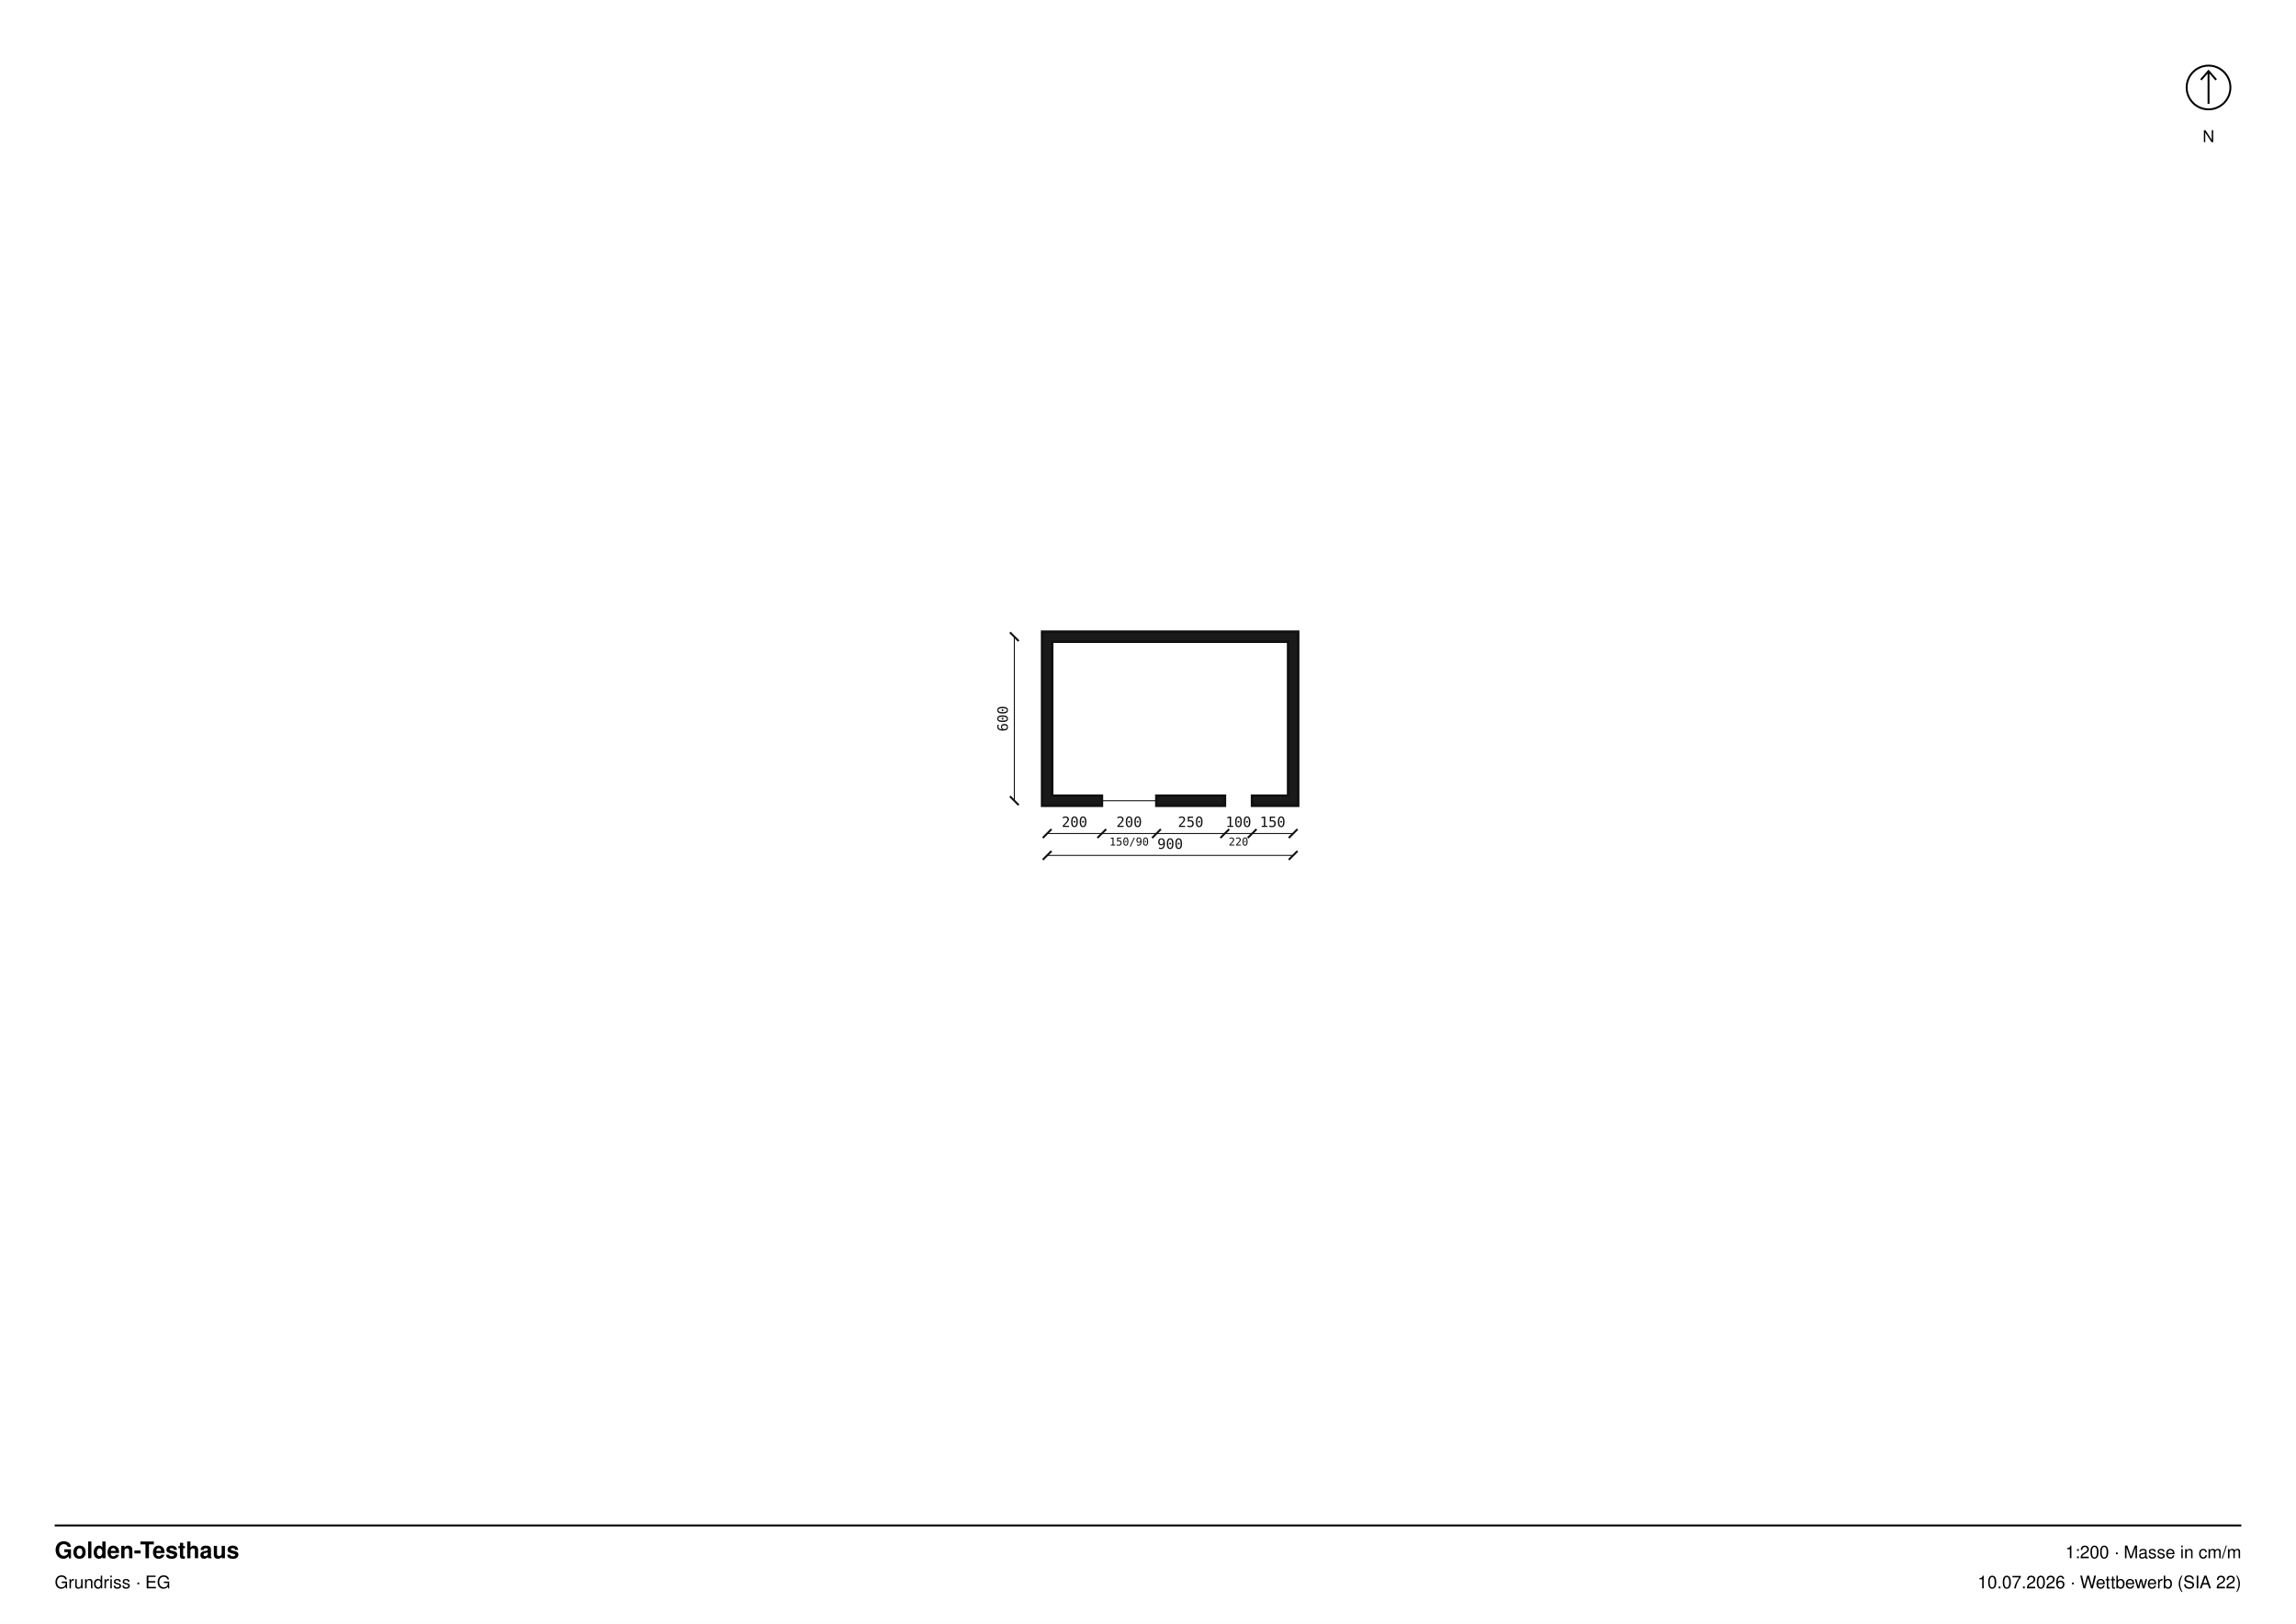
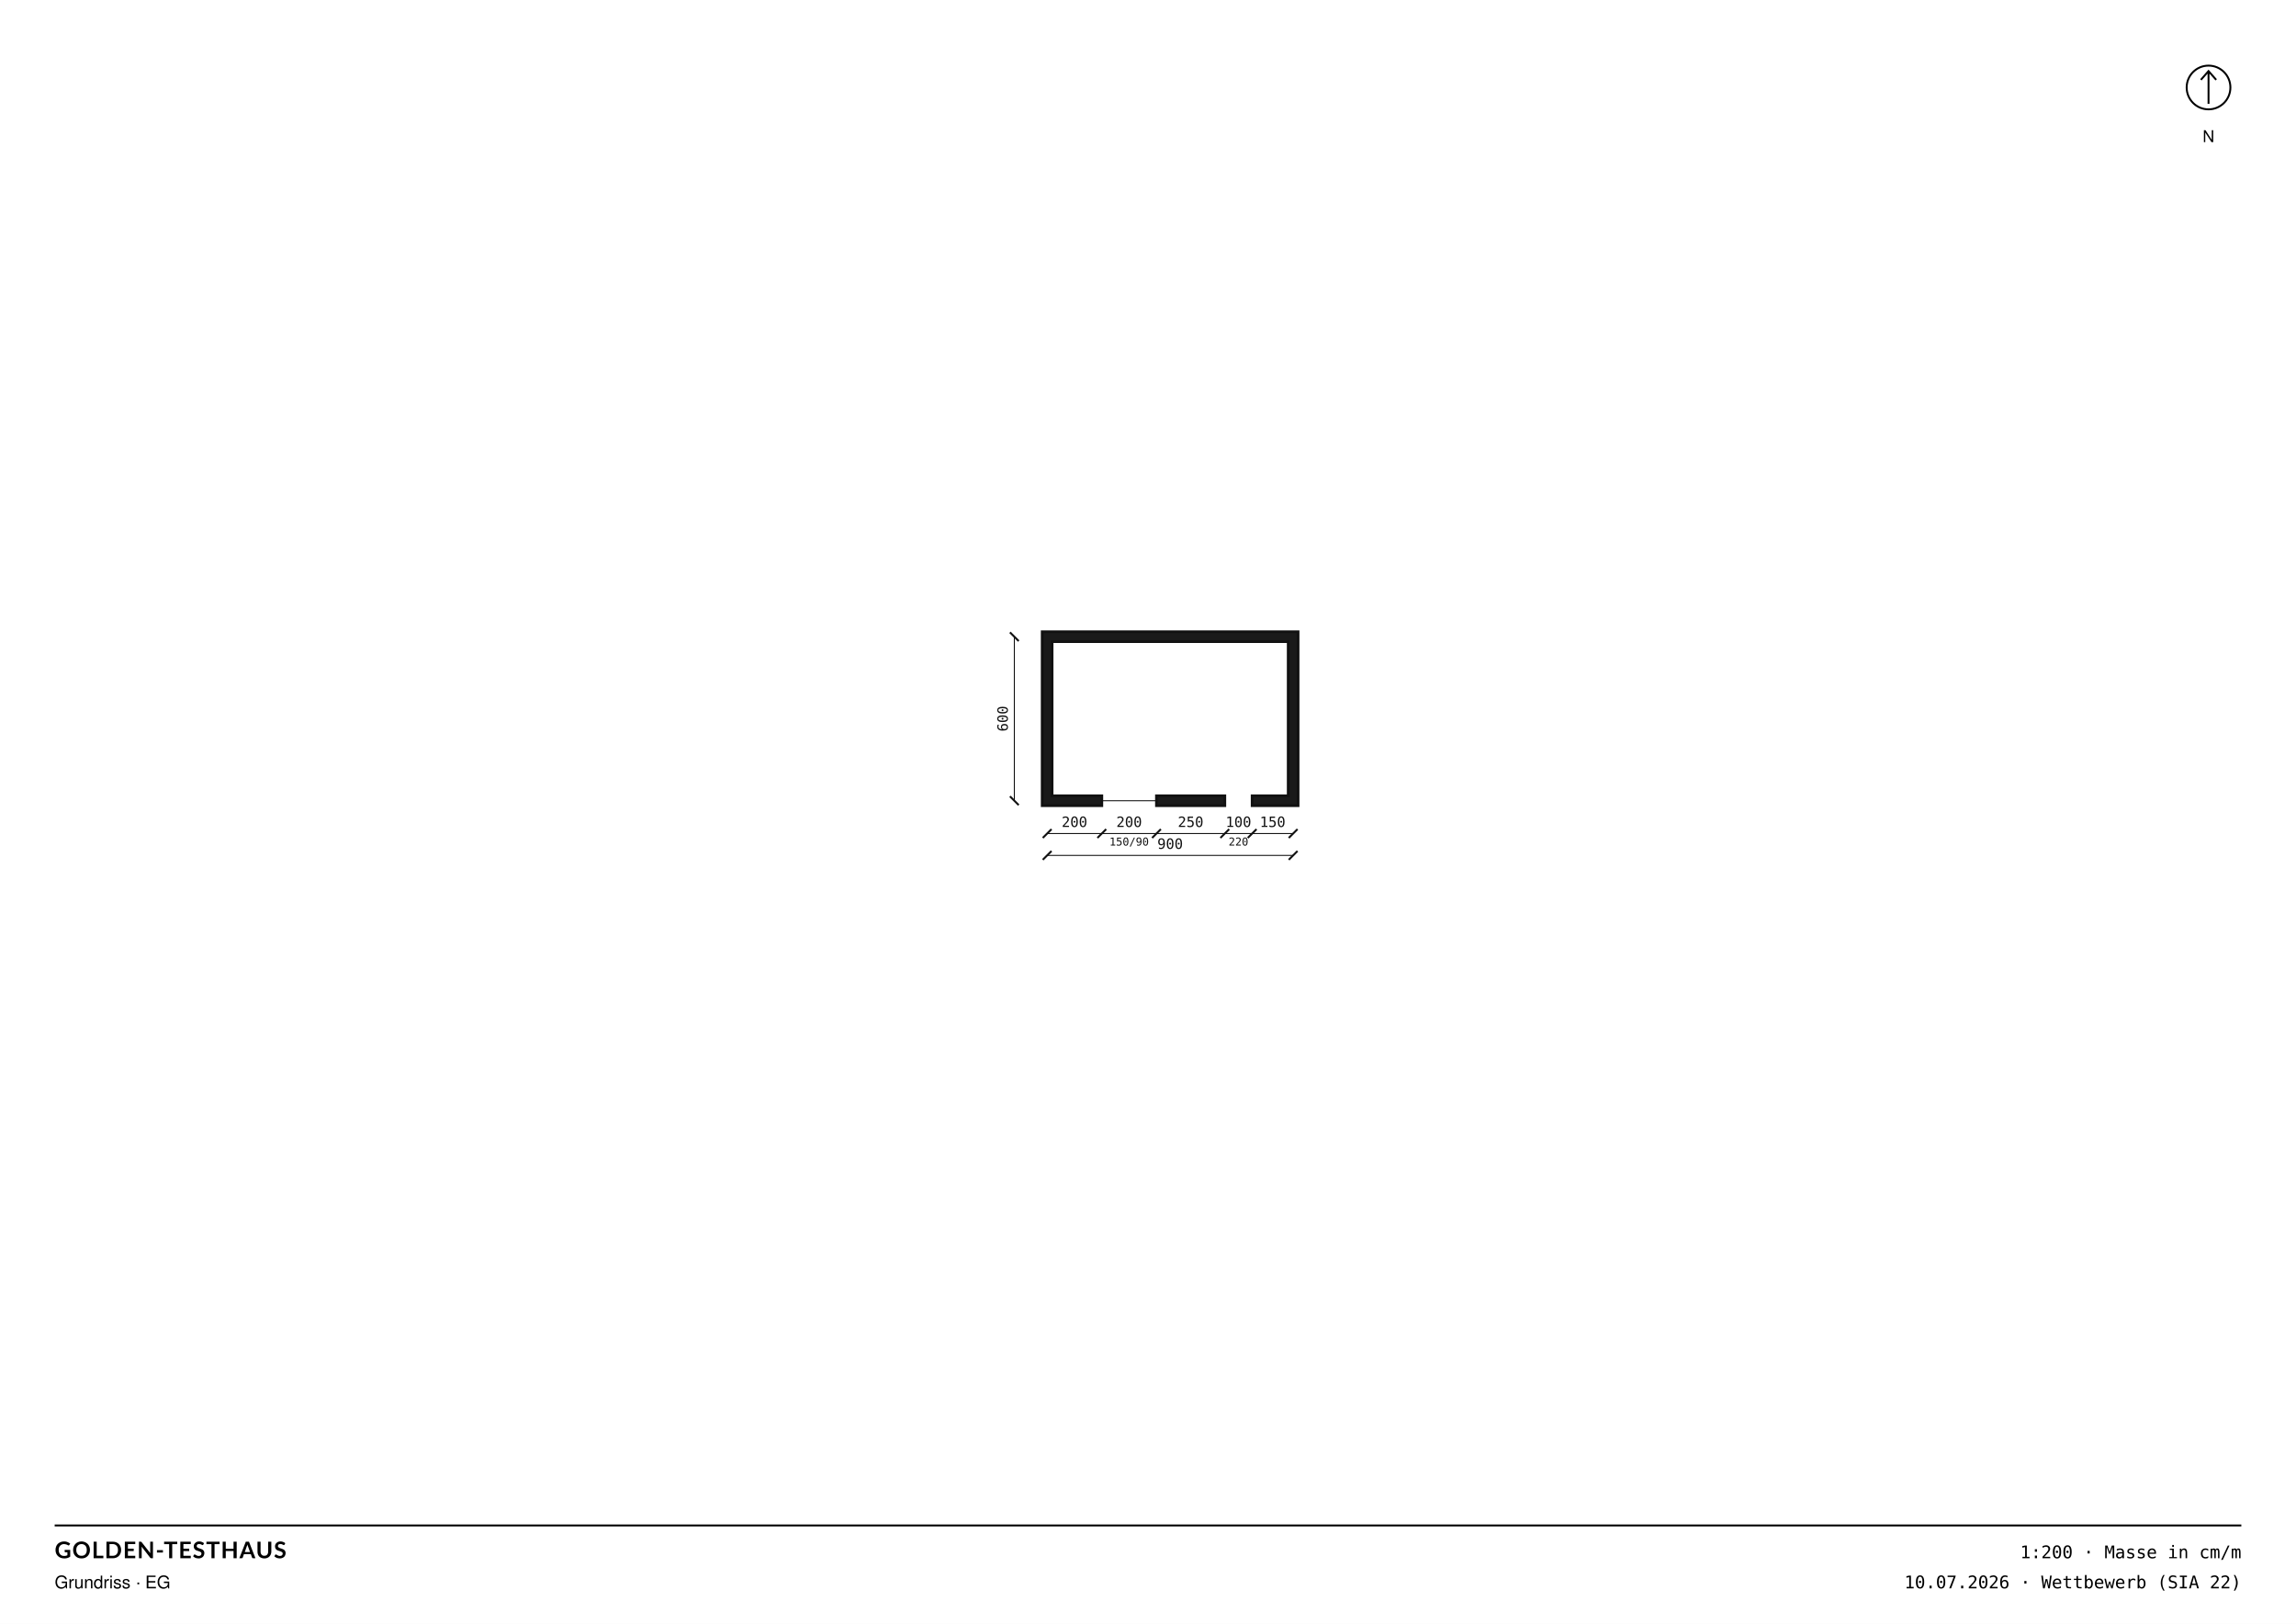
<svg xmlns="http://www.w3.org/2000/svg" width="420mm" height="297mm" viewBox="0 0 420 297" font-family="Helvetica, Arial, sans-serif">
  <rect width="420" height="297" fill="white" />
  <g transform="translate(191.55, 146.45) scale(0.005)">
    <path d="M 2000 -180 L 180 -180 L 180 -5820 L 8820 -5820 L 8820 -180 L 7500 -180 L 7500 180 L 9180 180 L 9180 -6180 L -180 -6180 L -180 180 L 2000 180 Z M 6500 -180 L 4000 -180 L 4000 180 L 6500 180 Z" fill-rule="evenodd" fill="#1a1a1a" stroke="#111" stroke-width="100" />
    <line x1="2000" y1="-180" x2="2000" y2="180" stroke="#111" stroke-width="50" />
    <line x1="4000" y1="-180" x2="4000" y2="180" stroke="#111" stroke-width="50" />
    <line x1="2000" y1="0" x2="4000" y2="0" stroke="#111" stroke-width="36" />
    <line x1="6500" y1="-180" x2="6500" y2="180" stroke="#111" stroke-width="50" />
    <line x1="7500" y1="-180" x2="7500" y2="180" stroke="#111" stroke-width="50" />
    <g stroke="#111" fill="#111">
      <line x1="0" y1="1200" x2="9000" y2="1200" stroke-width="36" />
      <line x1="-160" y1="1360" x2="160" y2="1040" stroke-width="72" />
      <line x1="1840" y1="1360" x2="2160" y2="1040" stroke-width="72" />
      <line x1="3840" y1="1360" x2="4160" y2="1040" stroke-width="72" />
      <line x1="6340" y1="1360" x2="6660" y2="1040" stroke-width="72" />
      <line x1="7340" y1="1360" x2="7660" y2="1040" stroke-width="72" />
      <line x1="8840" y1="1360" x2="9160" y2="1040" stroke-width="72" />
      <text x="1000" y="960" text-anchor="middle" font-size="520" font-family="'IBM Plex Mono', ui-monospace, monospace" stroke="none">200</text>
      <text x="3000" y="960" text-anchor="middle" font-size="520" font-family="'IBM Plex Mono', ui-monospace, monospace" stroke="none">200</text>
      <text x="3000" y="1640" text-anchor="middle" font-size="400" font-family="'IBM Plex Mono', ui-monospace, monospace" stroke="none">150/90</text>
      <text x="5250" y="960" text-anchor="middle" font-size="520" font-family="'IBM Plex Mono', ui-monospace, monospace" stroke="none">250</text>
      <text x="7000" y="960" text-anchor="middle" font-size="520" font-family="'IBM Plex Mono', ui-monospace, monospace" stroke="none">100</text>
      <text x="7000" y="1640" text-anchor="middle" font-size="400" font-family="'IBM Plex Mono', ui-monospace, monospace" stroke="none">220</text>
      <text x="8250" y="960" text-anchor="middle" font-size="520" font-family="'IBM Plex Mono', ui-monospace, monospace" stroke="none">150</text>
    </g>
    <g stroke="#111" fill="#111">
      <line x1="0" y1="2000" x2="9000" y2="2000" stroke-width="36" />
      <line x1="-160" y1="2160" x2="160" y2="1840" stroke-width="72" />
      <line x1="8840" y1="2160" x2="9160" y2="1840" stroke-width="72" />
      <text x="4500" y="1760" text-anchor="middle" font-size="520" font-family="'IBM Plex Mono', ui-monospace, monospace" stroke="none">900</text>
    </g>
    <g stroke="#111" fill="#111">
      <line x1="-1200" y1="0" x2="-1200" y2="-6000" stroke-width="36" />
      <line x1="-1360" y1="-160" x2="-1040" y2="160" stroke-width="72" />
      <line x1="-1360" y1="-6160" x2="-1040" y2="-5840" stroke-width="72" />
      <text x="-1440" y="-3000" text-anchor="middle" font-size="520" font-family="'IBM Plex Mono', ui-monospace, monospace" stroke="none" transform="rotate(-90 -1440 -3000)">600</text>
    </g>
  </g>
  <g stroke="black" fill="none" stroke-width="0.35">
    <circle cx="404" cy="16" r="4" />
    <path d="M 404 19 L 404 13 M 402.6 14.6 L 404 13 L 405.4 14.6" />
    <text x="404" y="26" text-anchor="middle" font-size="3" stroke="none" fill="black">N</text>
  </g>
  <g font-size="3.2">
    <line x1="10" y1="279" x2="410" y2="279" stroke="black" stroke-width="0.35" />
-     <text x="10" y="285" font-weight="bold" font-size="4.2">Golden-Testhaus</text>
+     <text x="10" y="285" font-weight="bold" font-family="'Lato', Helvetica, Arial, sans-serif" letter-spacing="0.04em" font-size="4.2">GOLDEN-TESTHAUS</text>
    <text x="10" y="290.5">Grundriss · EG</text>
-     <text x="410" y="285" text-anchor="end">1:200 · Masse in cm/m</text>
-     <text x="410" y="290.5" text-anchor="end">10.07.2026 · Wettbewerb (SIA 22)</text>
+     <text x="410" y="285" text-anchor="end" font-family="'IBM Plex Mono', ui-monospace, monospace" font-feature-settings="'tnum'">1:200 · Masse in cm/m</text>
+     <text x="410" y="290.5" text-anchor="end" font-family="'IBM Plex Mono', ui-monospace, monospace" font-feature-settings="'tnum'">10.07.2026 · Wettbewerb (SIA 22)</text>
  </g>
</svg>
